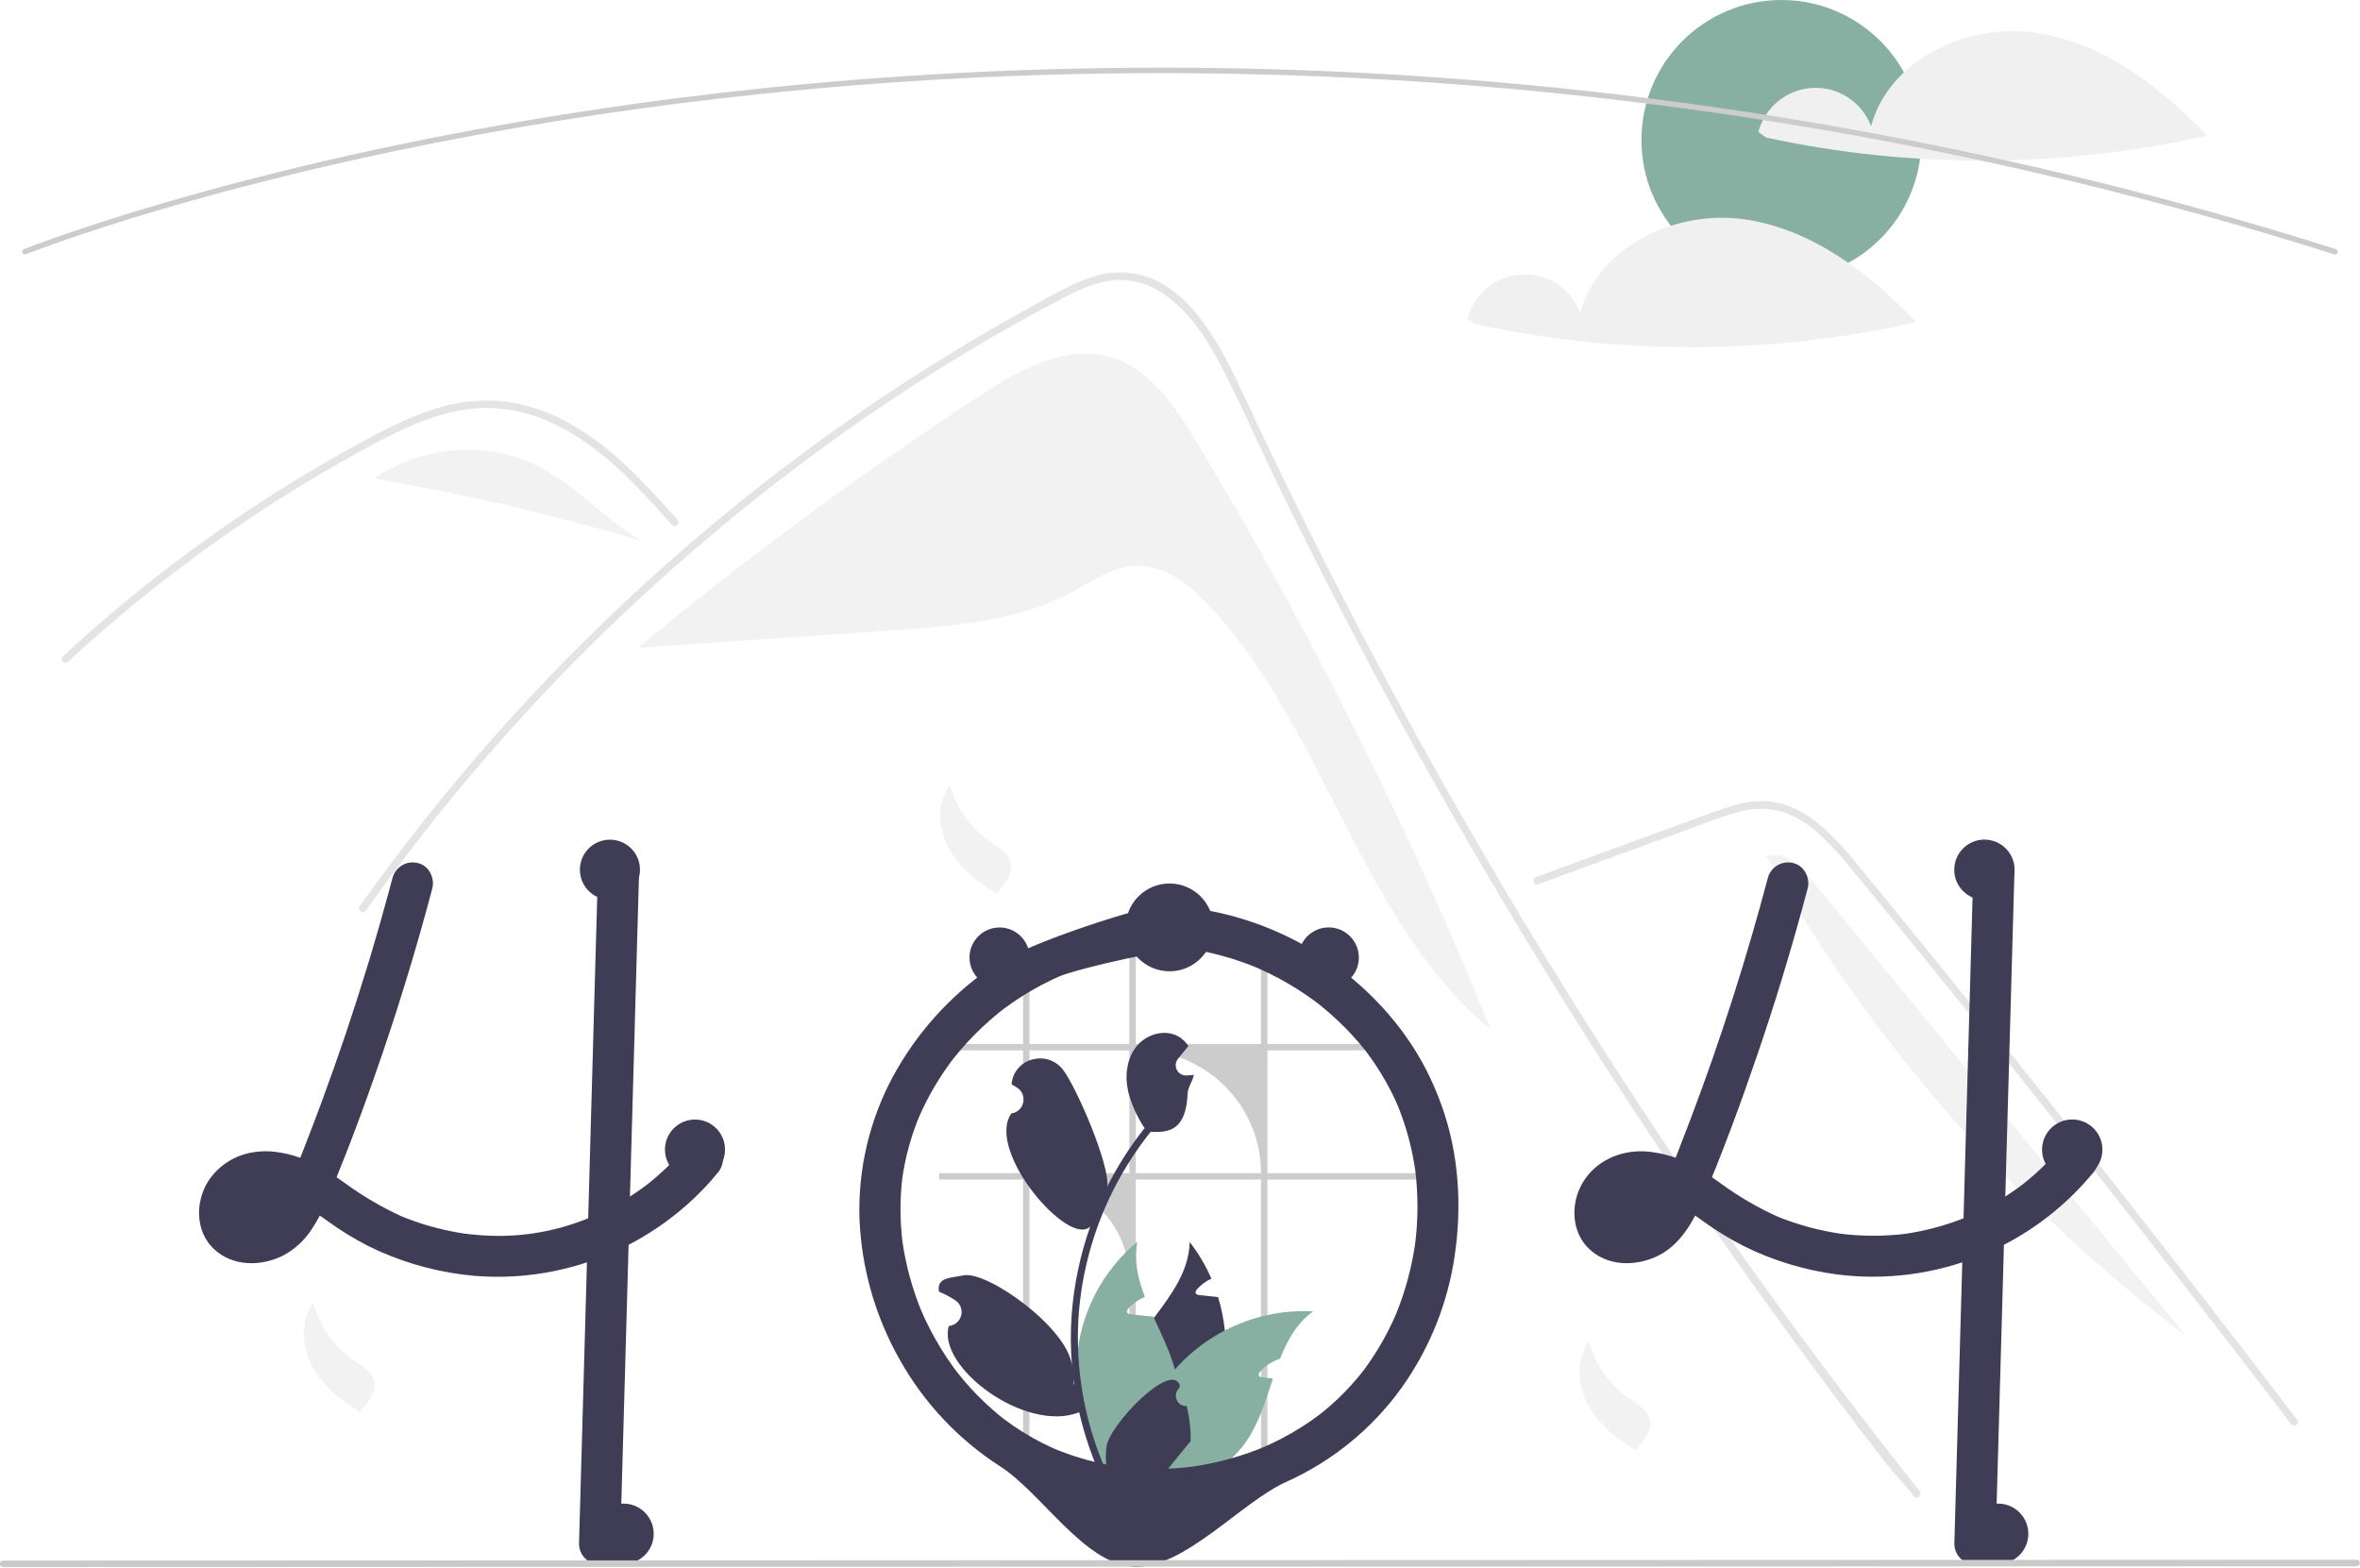
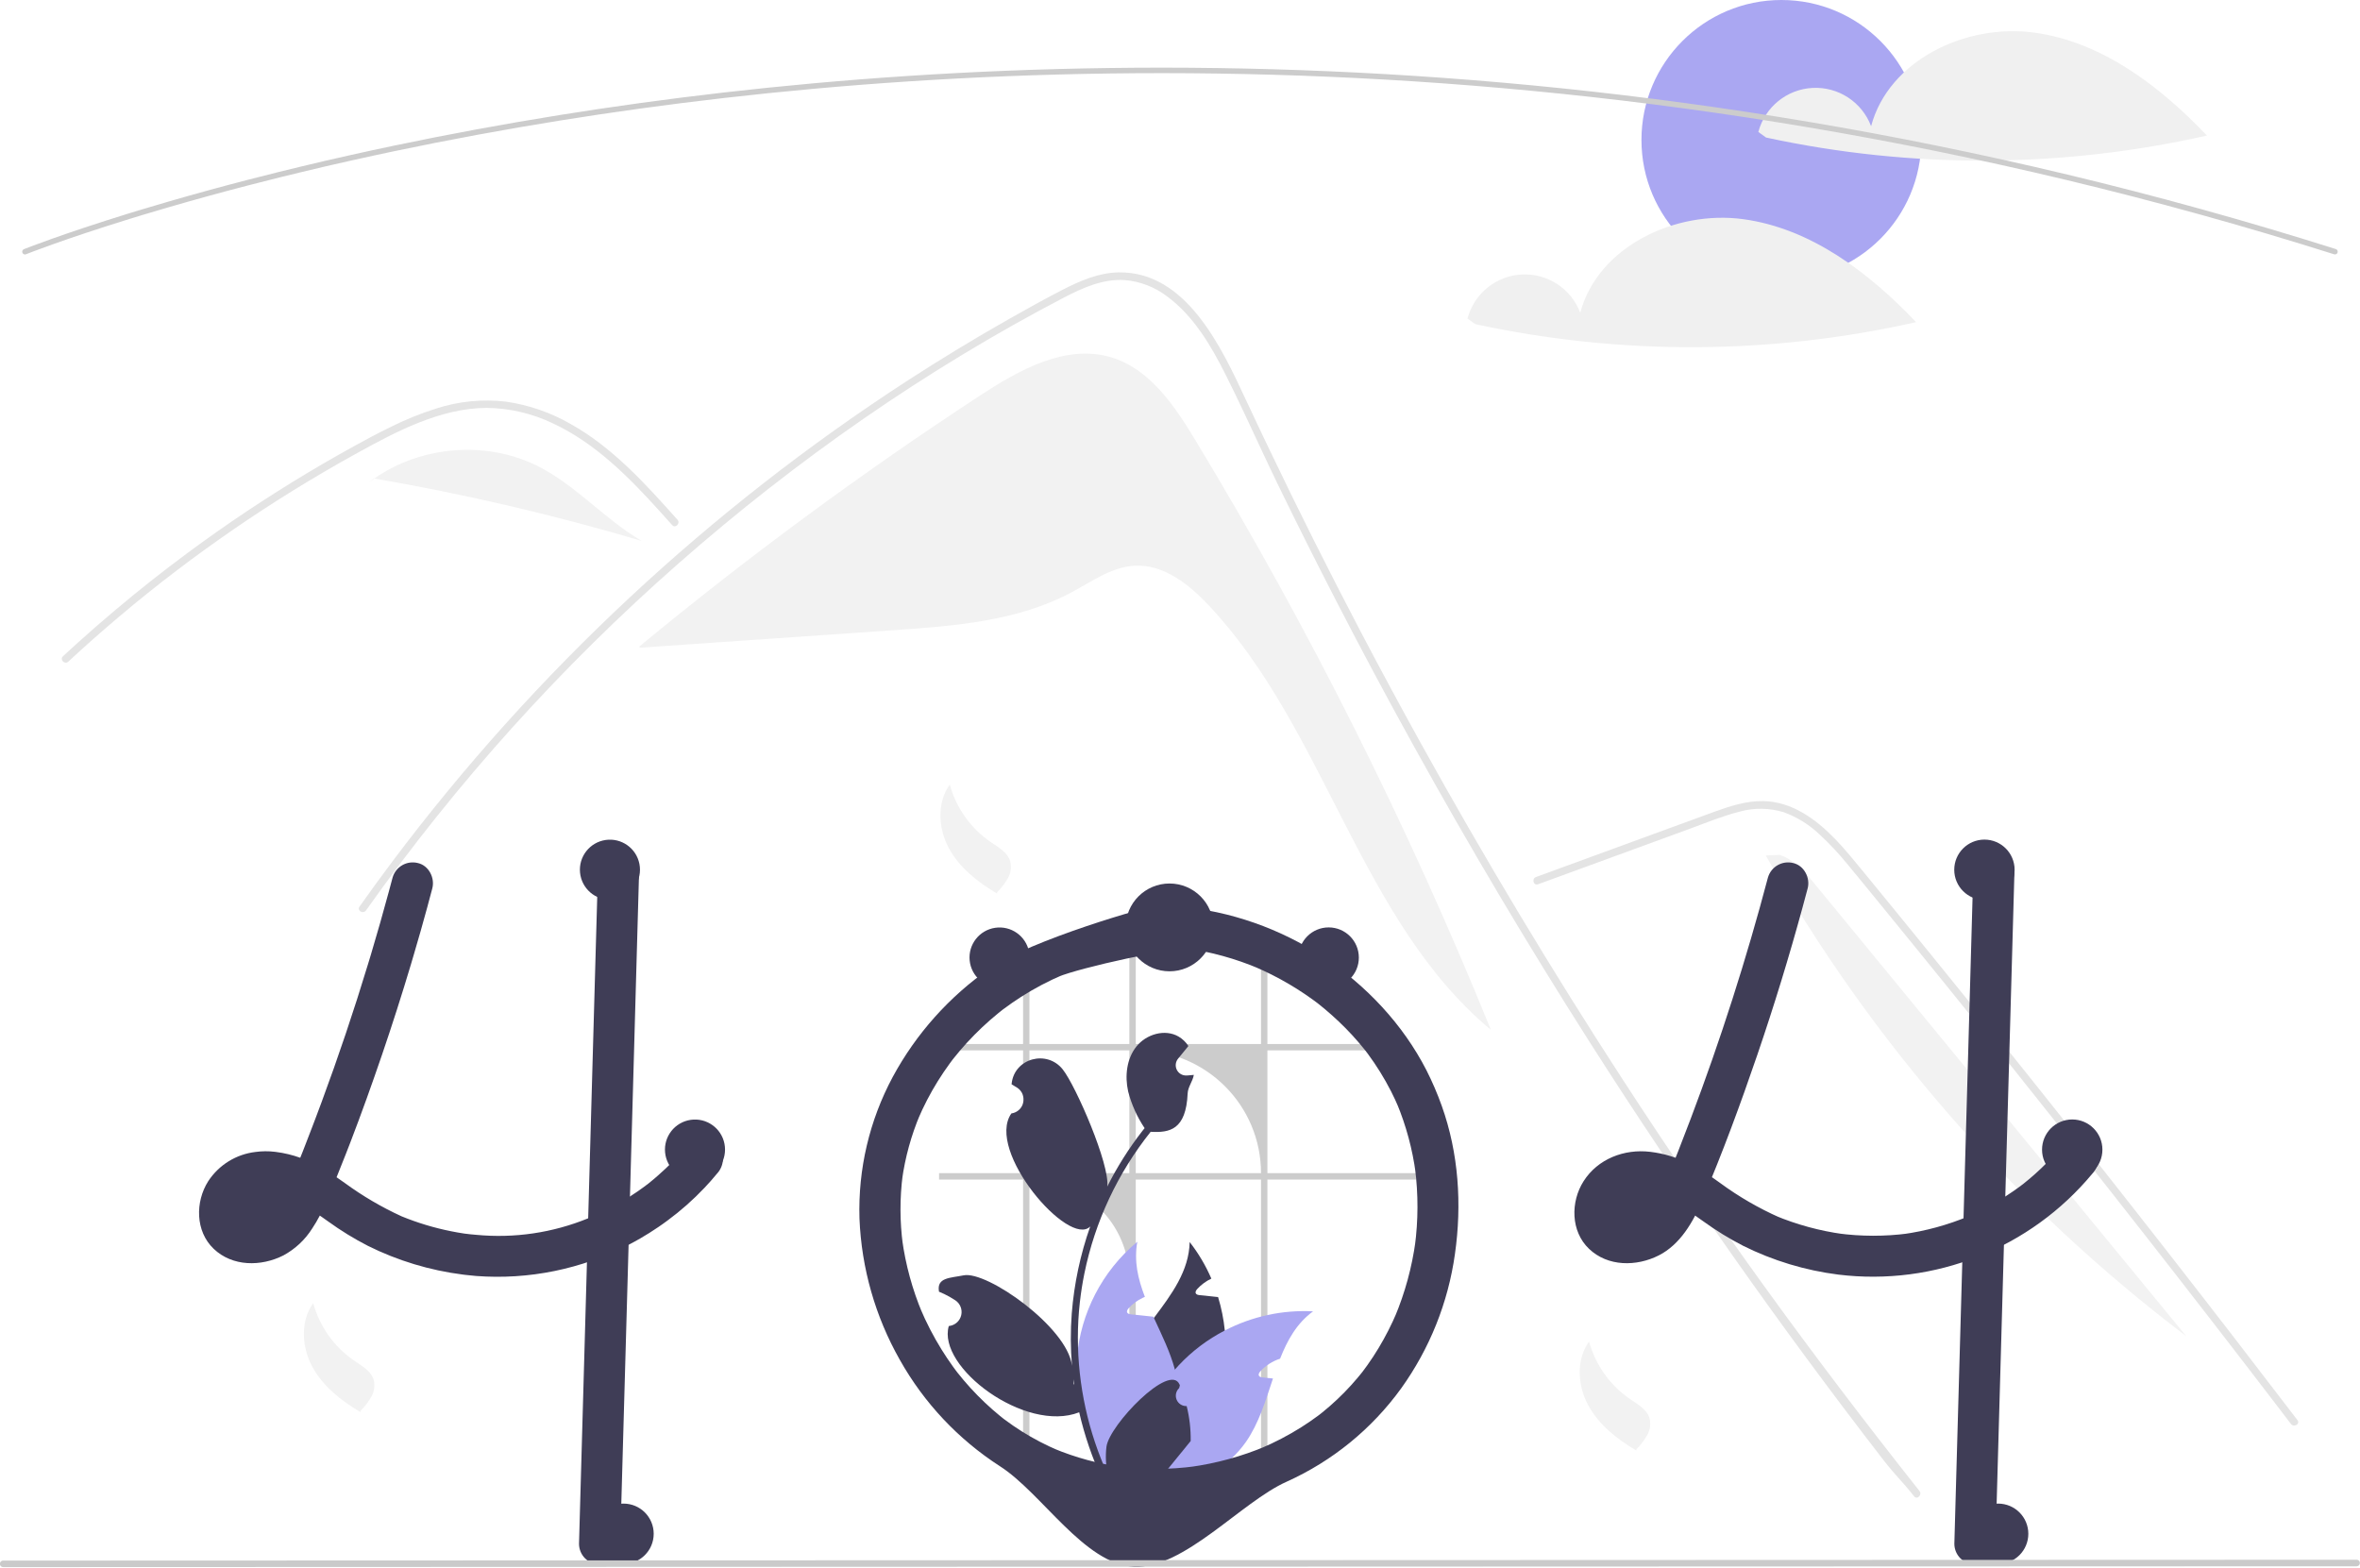
<svg xmlns="http://www.w3.org/2000/svg" data-name="Layer 1" width="860.131" height="571.148" viewBox="0 0 860.131 571.148">
  <path d="M605.67,324.953c-7.669-12.684-16.757-26.228-30.99-30.37-16.482-4.796-33.413,4.732-47.775,14.135a1392.157,1392.157,0,0,0-123.893,91.283l.043.492q46.226-3.188,92.451-6.376c22.265-1.535,45.296-3.283,64.972-13.816,7.467-3.997,14.745-9.336,23.206-9.708,10.512-.462,19.677,6.879,26.88,14.549,42.607,45.371,54.937,114.754,102.738,154.616A1516.995,1516.995,0,0,0,605.67,324.953Z" transform="translate(-169.9343 -164.426)" fill="#f2f2f2" />
  <path d="M867.571,709.781c-4.712-5.95-6.637-7.343-11.285-13.348q-56.764-73.416-106.708-151.792-33.924-53.23-64.483-108.504-14.549-26.278-28.3-52.969-10.67-20.695-20.865-41.638c-1.944-3.988-3.832-7.994-5.711-12.009-4.428-9.442-8.773-18.93-13.439-28.244-5.317-10.616-11.789-21.745-21.553-28.877a29.405,29.405,0,0,0-15.319-5.895c-7.948-.513-15.282,2.769-22.176,6.353-50.439,26.301-97.659,59.276-140.37,96.798A730.778,730.778,0,0,0,303.322,496.247c-1.008,1.439-3.392.064-2.374-1.384q6.009-8.498,12.257-16.813A734.817,734.817,0,0,1,500.805,303.064q18.248-11.826,37.183-22.542c6.362-3.603,12.752-7.16,19.251-10.497,6.371-3.273,13.137-6.215,20.416-6.325,24.77-.385,37.595,27.667,46.405,46.542q4.153,8.911,8.406,17.766,16.075,33.621,33.387,66.628,10.685,20.379,21.837,40.52,34.707,62.718,73.779,122.897c34.506,53.143,68.737,100.089,108.046,149.785C870.596,709.213,868.662,711.175,867.571,709.781Z" transform="translate(-169.9343 -164.426)" fill="#e4e4e4" />
  <path d="M414.916,355.804c-1.439-1.604-2.869-3.209-4.318-4.813-11.422-12.633-23.679-25.118-39.364-32.361a57.11,57.11,0,0,0-23.927-5.546c-8.562.028-16.932,2.273-24.843,5.418-3.74,1.494-7.398,3.19-11.001,4.996-4.116,2.072-8.159,4.281-12.183,6.509q-11.331,6.27-22.368,13.091-21.961,13.572-42.546,29.216-10.671,8.113-20.902,16.758-9.516,8.031-18.646,16.492c-1.302,1.201-3.245-.743-1.944-1.943,1.604-1.494,3.227-2.979,4.85-4.446q6.875-6.215,13.971-12.193,12.939-10.918,26.549-20.993,21.163-15.676,43.783-29.225,11.304-6.765,22.918-12.963c2.338-1.247,4.703-2.466,7.096-3.621a113.116,113.116,0,0,1,16.868-6.866,60.006,60.006,0,0,1,25.476-2.503,66.327,66.327,0,0,1,23.505,8.131c15.401,8.608,27.346,21.919,38.97,34.909C418.033,355.171,416.099,357.124,414.916,355.804Z" transform="translate(-169.9343 -164.426)" fill="#e4e4e4" />
  <path d="M730.477,486.711l36.905-13.498,18.323-6.702c5.968-2.183,11.921-4.667,18.09-6.23a28.539,28.539,0,0,1,16.374.209,37.738,37.738,0,0,1,12.771,7.917,103.64,103.64,0,0,1,10.475,11.186c3.989,4.794,7.92,9.639,11.868,14.467q24.441,29.891,48.563,60.041,24.121,30.15,47.92,60.556,23.857,30.48,47.385,61.216,2.882,3.765,5.76,7.534c1.06,1.388,3.449.02,2.375-1.388Q983.582,650.974,959.549,620.184q-24.092-30.864-48.516-61.466-24.424-30.601-49.179-60.937-6.167-7.558-12.354-15.099c-3.48-4.241-6.92-8.527-10.736-12.474-7.005-7.245-15.758-13.648-26.234-13.822-6.16-.102-12.121,1.852-17.844,3.923-6.17,2.232-12.325,4.506-18.486,6.759l-37.163,13.592-9.291,3.398c-1.649.603-.937,3.262.731,2.652Z" transform="translate(-169.9343 -164.426)" fill="#e4e4e4" />
  <path d="M366.377,334.526c-18.754-9.639-42.771-7.751-60.005,4.291a855.847,855.847,0,0,1,97.371,22.726C390.46,353.759,380.07,341.563,366.377,334.526Z" transform="translate(-169.9343 -164.426)" fill="#f2f2f2" />
  <path d="M306.188,338.784l-3.61,2.935c1.221-1.027,2.491-1.99,3.795-2.901C306.311,338.807,306.249,338.795,306.188,338.784Z" transform="translate(-169.9343 -164.426)" fill="#f2f2f2" />
  <path d="M831.549,486.846c-3.633-4.422-7.56-9.052-12.994-10.848l-5.073.2A575.436,575.436,0,0,0,966.749,651.418Q899.149,569.132,831.549,486.846Z" transform="translate(-169.9343 -164.426)" fill="#f2f2f2" />
  <path d="M516.084,450.367A37.481,37.481,0,0,0,531.015,471.325c2.82,1.92,6.157,3.762,7.122,7.035a8.379,8.379,0,0,1-.874,6.15,24.884,24.884,0,0,1-3.861,5.041l-.137.512c-6.998-4.147-13.656-9.393-17.522-16.551s-4.406-16.539.341-23.145" transform="translate(-169.9343 -164.426)" fill="#f2f2f2" />
  <path d="M749.084,653.367A37.481,37.481,0,0,0,764.015,674.325c2.82,1.92,6.157,3.762,7.122,7.035a8.379,8.379,0,0,1-.874,6.15,24.884,24.884,0,0,1-3.861,5.041l-.137.512c-6.998-4.147-13.656-9.393-17.522-16.551s-4.406-16.539.341-23.145" transform="translate(-169.9343 -164.426)" fill="#f2f2f2" />
  <path d="M284.084,639.367A37.481,37.481,0,0,0,299.015,660.325c2.82,1.92,6.157,3.762,7.122,7.035a8.379,8.379,0,0,1-.874,6.15,24.884,24.884,0,0,1-3.861,5.041l-.137.512c-6.998-4.147-13.656-9.393-17.522-16.551s-4.406-16.539.341-23.145" transform="translate(-169.9343 -164.426)" fill="#f2f2f2" />
-   <circle cx="649.249" cy="51" r="51" fill="#87b0a2" />
+   <circle cx="649.249" cy="51" r="51" fill="#aaa7f2" />
  <path d="M911.219,176.296c-24.717-3.341-52.935,10.019-59.341,34.124a21.597,21.597,0,0,0-41.094,2.109l2.83,2.027a372.275,372.275,0,0,0,160.659-.726C957.079,195.76,935.935,179.637,911.219,176.296Z" transform="translate(-169.9343 -164.426)" fill="#f0f0f0" />
  <path d="M805.219,244.296c-24.717-3.341-52.935,10.019-59.341,34.124a21.597,21.597,0,0,0-41.094,2.109l2.83,2.027a372.275,372.275,0,0,0,160.659-.726C851.079,263.76,829.935,247.637,805.219,244.296Z" transform="translate(-169.9343 -164.426)" fill="#f0f0f0" />
  <path d="M1020.946,257.154a.982.982,0,0,1-.302-.047C756.237,173.489,523.199,184.424,374.264,208.321c-20.269,3.251-40.591,7.006-60.404,11.161-5.058,1.06-10.306,2.195-15.597,3.378-6.319,1.407-12.554,2.856-18.532,4.306q-3.873.917-7.595,1.849c-3.758.928-7.572,1.895-11.66,2.957-4.568,1.178-9.209,2.413-13.797,3.672a.442.442,0,0,1-.051.015l0.0.001c-5.183,1.415-10.338,2.871-15.323,4.325-2.698.779-5.304,1.548-7.799,2.307-.279.077-.526.151-.776.228l-.536.163c-.311.095-.617.188-.924.275l-.02.006 0.0.001-.812.252c-.968.293-1.912.579-2.841.864-24.545,7.566-38.038,12.949-38.171,13.002a1,1,0,1,1-.744-1.856c.134-.053,13.693-5.463,38.328-13.058.932-.286,1.879-.572,2.85-.866l.754-.234c.026-.01.052-.018.078-.025.305-.087.61-.18.919-.273l.537-.163c.268-.081.531-.161.801-.235,2.479-.754,5.093-1.524,7.798-2.307,4.987-1.455,10.147-2.911,15.334-4.328.016-.006.033-.01.049-.015v-.001c4.604-1.263,9.263-2.503,13.845-3.685,4.094-1.063,7.915-2.032,11.68-2.962q3.738-.93,7.609-1.853c5.985-1.451,12.233-2.902,18.563-4.312,5.299-1.184,10.556-2.322,15.622-3.383,19.843-4.162,40.198-7.923,60.497-11.179C523.096,182.415,756.467,171.463,1021.246,255.201a1.0 1,0,0,1-.301,1.953Z" transform="translate(-169.9343 -164.426)" fill="#ccc" />
  <path d="M432.923,584.266a6.729,6.729,0,0,0-1.7-2.67,6.43,6.43,0,0,0-.92-.71c-2.61-1.74-6.51-2.13-8.99,0a5.81,5.81,0,0,0-.69.71q-1.11,1.365-2.28,2.67c-1.28,1.46-2.59,2.87-3.96,4.24-.39.38-.78.77-1.18,1.15-.23.23-.46.45-.69.67-.88.84-1.78,1.65-2.69,2.45-.48.43-.96.85-1.45,1.26-.73.61-1.46,1.22-2.2,1.81-.07.05-.14.1-.21.16-.02.01-.03.03-.05.04-.01,0-.02,0-.03.02a.179.179,0,0,0-.07.05c-.22.15-.37.25-.48.34.04-.02.08-.05.12-.07-.18.14-.37.28-.55.42-1.75,1.29-3.54,2.53-5.37,3.69a99.21,99.21,0,0,1-14.22,7.55c-.33.13-.67.27-1.01.4a85.97,85.97,0,0,1-40.85,6.02q-2.13-.165-4.26-.45c-1.64-.24-3.27-.53-4.89-.86a97.932,97.932,0,0,1-18.02-5.44,118.652,118.652,0,0,1-20.66-12.12c-1-.71-2.01-1.42-3.02-2.11,1.15-2.82,2.28-5.64,3.38-8.48.55-1.37,1.08-2.74,1.6-4.12,4.09-10.63,7.93-21.36,11.61-32.13q5.58-16.365,10.53-32.92.51-1.68.99-3.36,2.595-8.745,4.98-17.53c.15-.57.31-1.13.45-1.7q.69-2.52,1.35-5.04c1-3.79-1.26-8.32-5.24-9.23a7.634,7.634,0,0,0-9.22,5.24c-.43,1.62-.86,3.23-1.3,4.85q-3.165,11.745-6.66,23.41-.51,1.68-1.02,3.36-7.71,25.41-16.93,50.31-1.11,3.015-2.25,6.01c-.37.98-.74,1.96-1.12,2.94-.73,1.93-1.48,3.86-2.23,5.79-.43,1.13-.87,2.26-1.31,3.38-.29.71-.57,1.42-.85,2.12a41.809,41.809,0,0,0-8.81-2.12l-.48-.06a27.397,27.397,0,0,0-7.01.06,23.914,23.914,0,0,0-17.24,10.66c-4.77,7.51-4.71,18.25,1.98,24.63,6.89,6.57,17.32,6.52,25.43,2.41a28.351,28.351,0,0,0,10.52-9.86,50.569,50.569,0,0,0,2.74-4.65c.21.14.42.28.63.43.8.56,1.6,1.13,2.39,1.69a111.738,111.738,0,0,0,14.51,8.91,108.359,108.359,0,0,0,34.62,10.47c.27.03.53.07.8.1,1.33.17,2.67.3,4.01.41a103.782,103.782,0,0,0,55.58-11.36q2.175-1.125,4.31-2.36,3.315-1.92,6.48-4.08c1.15-.78,2.27-1.57,3.38-2.4a101.042,101.042,0,0,0,13.51-11.95q2.355-2.475,4.51-5.11a8.061,8.061,0,0,0,2.2-5.3A7.564,7.564,0,0,0,432.923,584.266Zm-165.59,23.82c.21-.15.42-.31.62-.47C267.893,607.766,267.603,607.936,267.333,608.086Zm3.21-3.23c-.23.26-.44.52-.67.78a23.366,23.366,0,0,1-2.25,2.2c-.11.1-.23.2-.35.29a.01.01,0,0,0-.01.01,3.804,3.804,0,0,0-.42.22q-.645.39-1.32.72a17.005,17.005,0,0,1-2.71.75,16.799,16.799,0,0,1-2.13.02h-.02a14.823,14.823,0,0,1-1.45-.4c-.24-.12-.47-.26-.7-.4-.09-.08-.17-.16-.22-.21a2.44,2.44,0,0,1-.27-.29.01.01,0,0,0-.01-.01c-.11-.2-.23-.4-.34-.6a.031.031,0,0,1-.01-.02c-.08-.25-.15-.51-.21-.77a12.511,12.511,0,0,1,.01-1.37,13.467,13.467,0,0,1,.54-1.88,11.068,11.068,0,0,1,.69-1.26c.02-.04.12-.2.23-.38.01-.01.01-.01.01-.02.15-.17.3-.35.46-.51.27-.3.56-.56.85-.83a18.022,18.022,0,0,1,1.75-1.01,19.481,19.481,0,0,1,2.93-.79,24.989,24.989,0,0,1,4.41.04,30.301,30.301,0,0,1,4.1,1.01,36.945,36.945,0,0,1-2.77,4.54C270.623,604.746,270.583,604.806,270.543,604.856Zm-11.12-3.29a2.18,2.18,0,0,1-.31.39A1.409,1.409,0,0,1,259.423,601.566Z" transform="translate(-169.9343 -164.426)" fill="#3f3d56" />
  <path d="M402.863,482.136q-.135,4.71-.27,9.42-.285,10.455-.59,20.92-.315,11.775-.66,23.54-.165,6.075-.34,12.15-.465,16.365-.92,32.72c-.03,1.13-.07,2.25-.1,3.38q-.225,8.115-.45,16.23-.255,8.805-.5,17.61-.18,6.6-.37,13.21-1.35,47.895-2.7,95.79a7.648,7.648,0,0,1-7.5,7.5,7.561,7.561,0,0,1-7.5-7.5q.75-26.94,1.52-53.88.675-24.36,1.37-48.72.225-8.025.45-16.06.345-12.09.68-24.18c.03-1.13.07-2.25.1-3.38.02-.99.05-1.97.08-2.96q.66-23.475,1.32-46.96.27-9.24.52-18.49.3-10.545.6-21.08c.09-3.09.17-6.17.26-9.26a7.648,7.648,0,0,1,7.5-7.5A7.561,7.561,0,0,1,402.863,482.136Z" transform="translate(-169.9343 -164.426)" fill="#3f3d56" />
  <path d="M814.291,484.217a893.238,893.238,0,0,1-28.161,87.941c-3.007,7.946-6.083,15.877-9.371,23.712l.756-1.792a54.583,54.583,0,0,1-5.59,10.612q-.229.321-.467.636,1.166-1.49.443-.589c-.254.301-.505.602-.768.895a23.664,23.664,0,0,1-2.249,2.203q-.301.258-.612.504l.938-.729c-.109.257-.873.597-1.111.743a18.254,18.254,0,0,1-2.405,1.219l1.792-.756a19.086,19.086,0,0,1-4.231,1.161l1.994-.268a17.021,17.021,0,0,1-4.298.046l1.994.268a14.002,14.002,0,0,1-3.405-.917l1.792.756a12.012,12.012,0,0,1-1.679-.896c-.271-.177-1.105-.809-.015.025,1.133.866.146.074-.088-.156-.194-.192-.37-.4-.56-.595-.882-.905.996,1.557.397.499a18.182,18.182,0,0,1-.878-1.637l.756,1.792a11.925,11.925,0,0,1-.728-2.651l.268,1.994a13.651,13.651,0,0,1-.003-3.405l-.268,1.994a15.964,15.964,0,0,1,.995-3.68l-.756,1.792a16.729,16.729,0,0,1,1.178-2.298,6.729,6.729,0,0,1,.729-1.071c.049.016-1.269,1.513-.569.757.183-.198.354-.406.539-.602.296-.314.614-.601.926-.898,1.045-.994-1.462.966-.257.179a19.049,19.049,0,0,1,2.749-1.499l-1.792.756a20.311,20.311,0,0,1,4.995-1.34l-1.994.268a25.628,25.628,0,0,1,6.461.076l-1.994-.268a33.211,33.211,0,0,1,7.892,2.22l-1.792-.756c5.39,2.314,10.163,5.749,14.928,9.118a111.95,111.95,0,0,0,14.506,8.906,108.388,108.388,0,0,0,34.622,10.474,103.933,103.933,0,0,0,92.586-36.752,8.078,8.078,0,0,0,2.197-5.303,7.632,7.632,0,0,0-2.197-5.303c-2.752-2.526-7.949-3.239-10.607,0a95.636,95.636,0,0,1-8.107,8.727q-2.017,1.914-4.142,3.71-1.214,1.026-2.461,2.011c-.393.311-1.619,1.138.263-.197-.431.306-.845.64-1.271.955a99.269,99.269,0,0,1-20.332,11.565l1.792-.756a96.836,96.836,0,0,1-24.171,6.622l1.994-.268a97.643,97.643,0,0,1-25.754-.038l1.994.268a99.8,99.8,0,0,1-24.857-6.77l1.792.756a116.025,116.025,0,0,1-21.736-12.591,86.877,86.877,0,0,0-11.113-6.994,42.824,42.824,0,0,0-14.438-4.389c-9.439-1.111-19.057,2.566-24.246,10.72-4.776,7.505-4.714,18.244,1.974,24.625,6.888,6.572,17.318,6.517,25.436,2.406,7.817-3.959,12.513-12.185,15.815-19.942,7.431-17.455,14.01-35.314,20.14-53.263q9.097-26.637,16.499-53.813.917-3.366,1.807-6.739c1.001-3.789-1.261-8.32-5.238-9.226a7.633,7.633,0,0,0-9.226,5.238Z" transform="translate(-169.9343 -164.426)" fill="#3f3d56" />
  <path d="M889.124,482.136l-2.7,95.793-2.685,95.294-1.518,53.884a7.565,7.565,0,0,0,7.5,7.5,7.649,7.649,0,0,0,7.5-7.5l2.7-95.793,2.685-95.294,1.518-53.884a7.565,7.565,0,0,0-7.5-7.5,7.649,7.649,0,0,0-7.5,7.5Z" transform="translate(-169.9343 -164.426)" fill="#3f3d56" />
  <path d="M629.526,700.361h2.329V594.319h54.329v-2.323H631.855V547.252H673.81q-.923-1.173-1.899-2.317H631.855V515.382c-.77-.328-1.547-.645-2.329-.944V544.935h-45.652V507.07c-.782.036-1.553.09-2.329.155v37.71h-36.42V516.684c-.782.346-1.553.711-2.317,1.093V544.935h-30.616v2.317h30.616v44.744h-30.616v2.323h30.616V700.361h2.317V594.319a36.413,36.413,0,0,1,36.42,36.42v69.622h2.329V594.319h45.652Zm-84.401-108.365V547.252h36.42v44.744Zm38.749,0V547.252h.914a44.741,44.741,0,0,1,44.738,44.744Z" transform="translate(-169.9343 -164.426)" opacity="0.2" />
  <path d="M615.303,668.566a63.059,63.059,0,0,1-20.05,33.7c-.74.64-1.48,1.26-2.25,1.87q-2.805.255-5.57.52c-1.53.14-3.04.29-4.54.43l-.27.03-.19-1.64-.76-6.64a37.623,37.623,0,0,1-3.3-32.44c2.64-7.12,7.42-13.41,12.12-19.65,6.49-8.62,12.8-17.14,13.03-27.65a60.544,60.544,0,0,1,7.9,13.33,16.432,16.432,0,0,0-5.12,3.77c-.41.45-.82,1.08-.54,1.62.24.46.84.57,1.36.63,1.25.13,2.51.26,3.76.39,1,.11,2,.21,3,.32a63.99,63.99,0,0,1,2.45,12.18A61.189,61.189,0,0,1,615.303,668.566Z" transform="translate(-169.9343 -164.426)" fill="#3f3d56" />
-   <path d="M648.503,642.356c-5.9,4.29-9.35,10.46-12.03,17.26a16.628,16.628,0,0,0-7.17,4.58c-.41.45-.82,1.08-.54,1.62.24.46.84.57,1.36.63,1.25.13,2.51.26,3.76.39-2.68,8.04-5.14,16.36-9.88,23.15a36.989,36.989,0,0,1-12.03,10.91,38.492,38.492,0,0,1-4.02,1.99q-7.62.585-14.95,1.25-2.805.255-5.57.52c-1.53.14-3.04.29-4.54.43q-.015-.825,0-1.65a63.304,63.304,0,0,1,15.25-39.86c.45-.52.91-1.03,1.38-1.54a61.792,61.792,0,0,1,16.81-12.7A62.654,62.654,0,0,1,648.503,642.356Z" transform="translate(-169.9343 -164.426)" fill="#87b0a2" />
-   <path d="M589.163,699.526l-1.15,3.4-.58,1.73c-1.53.14-3.04.29-4.54.43l-.27.03c-1.66.17-3.31.34-4.96.51-.43-.5-.86-1.01-1.28-1.53a62.03,62.03,0,0,1,8.07-87.11c-1.32,6.91.22,13.53,2.75,20.1-.27.11-.53.22-.78.34a16.432,16.432,0,0,0-5.12,3.77c-.41.45-.82,1.08-.54,1.62.24.46.84.57,1.36.63,1.25.13,2.51.26,3.76.39,1,.11,2,.21,3,.32q.705.075,1.41.15c.07.15.13.29.2.44,2.85,6.18,5.92,12.39,7.65,18.83a43.666,43.666,0,0,1,1.02,4.91A37.604,37.604,0,0,1,589.163,699.526Z" transform="translate(-169.9343 -164.426)" fill="#87b0a2" />
+   <path d="M648.503,642.356c-5.9,4.29-9.35,10.46-12.03,17.26a16.628,16.628,0,0,0-7.17,4.58c-.41.45-.82,1.08-.54,1.62.24.46.84.57,1.36.63,1.25.13,2.51.26,3.76.39-2.68,8.04-5.14,16.36-9.88,23.15a36.989,36.989,0,0,1-12.03,10.91,38.492,38.492,0,0,1-4.02,1.99q-7.62.585-14.95,1.25-2.805.255-5.57.52c-1.53.14-3.04.29-4.54.43q-.015-.825,0-1.65a63.304,63.304,0,0,1,15.25-39.86c.45-.52.91-1.03,1.38-1.54a61.792,61.792,0,0,1,16.81-12.7A62.654,62.654,0,0,1,648.503,642.356Z" transform="translate(-169.9343 -164.426)" fill="#aaa7f2" />
+   <path d="M589.163,699.526l-1.15,3.4-.58,1.73c-1.53.14-3.04.29-4.54.43l-.27.03c-1.66.17-3.31.34-4.96.51-.43-.5-.86-1.01-1.28-1.53a62.03,62.03,0,0,1,8.07-87.11c-1.32,6.91.22,13.53,2.75,20.1-.27.11-.53.22-.78.34a16.432,16.432,0,0,0-5.12,3.77c-.41.45-.82,1.08-.54,1.62.24.46.84.57,1.36.63,1.25.13,2.51.26,3.76.39,1,.11,2,.21,3,.32q.705.075,1.41.15c.07.15.13.29.2.44,2.85,6.18,5.92,12.39,7.65,18.83a43.666,43.666,0,0,1,1.02,4.91A37.604,37.604,0,0,1,589.163,699.526Z" transform="translate(-169.9343 -164.426)" fill="#aaa7f2" />
  <path d="M689.821,554.487c-8.609-16.792-21.946-30.921-37.632-41.304a114.237,114.237,0,0,0-52.563-18.38q-3.69-.335-7.399-.393c-2.921-.044-46.866,12.632-61.587,22.982a114.295,114.295,0,0,0-35.333,39.527,102.5,102.5,0,0,0-12.126,51.633,113.564,113.564,0,0,0,14.703,51.476,110.475,110.475,0,0,0,36.444,38.746C549.667,708.561,565.074,734.51,583.183,735.426c18.246.923,39.054-23.555,55.695-30.987a104.425,104.425,0,0,0,41.726-34.005,110.25,110.25,0,0,0,19.599-48.948c2.574-18.083,1.374-36.733-4.801-54.016a111.86,111.86,0,0,0-5.58-12.983c-1.78-3.505-6.996-4.796-10.261-2.691a7.68,7.68,0,0,0-2.691,10.261q1.568,3.088,2.915,6.278l-.756-1.792a101.151,101.151,0,0,1,6.876,25.538l-.268-1.994a109.229,109.229,0,0,1-.066,28.683l.268-1.994a109.734,109.734,0,0,1-7.555,27.674l.756-1.792a104.212,104.212,0,0,1-6.672,13.098q-1.923,3.186-4.081,6.222c-.632.888-1.283,1.761-1.939,2.631-.856,1.136,1.167-1.483.282-.369-.151.19-.3.38-.452.569q-.681.852-1.382,1.688a93.613,93.613,0,0,1-10.176,10.384q-1.366,1.192-2.778,2.331c-.469.378-.932.773-1.421,1.125.019-.013,1.58-1.199.656-.511-.29.216-.579.436-.87.652q-2.91,2.156-5.974,4.092a103.485,103.485,0,0,1-14.756,7.713l1.792-.756a109.215,109.215,0,0,1-27.597,7.552l1.994-.268a108.154,108.154,0,0,1-28.589.051l1.994.268a99.835,99.835,0,0,1-25.095-6.784l1.792.756a93.643,93.643,0,0,1-13.416-6.991q-3.174-2-6.184-4.247c-.286-.214-.57-.43-.855-.645-.915-.691.658.51.67.518a19.169,19.169,0,0,1-1.535-1.225q-1.454-1.184-2.861-2.422a101.989,101.989,0,0,1-10.493-10.709q-1.213-1.434-2.374-2.911c-.335-.426-.947-1.29.404.529-.178-.239-.362-.474-.542-.712q-.647-.858-1.276-1.728-2.203-3.048-4.188-6.246a109.29,109.29,0,0,1-7.805-15.108l.756,1.792a106.588,106.588,0,0,1-7.34-26.837l.268,1.994a97.866,97.866,0,0,1-.048-25.636l-.268,1.994A94.673,94.673,0,0,1,505.276,570.55l-.756,1.792a101.557,101.557,0,0,1,7.195-13.856q2.066-3.323,4.378-6.485.525-.718,1.062-1.428c.324-.428,1.215-1.493-.305.388.149-.184.293-.374.439-.56q1.269-1.608,2.6-3.165A107.402,107.402,0,0,1,530.772,536.215q1.474-1.292,2.995-2.529.691-.562,1.391-1.113c.187-.147.376-.291.562-.439-1.997,1.59-.555.433-.102.093q3.134-2.348,6.435-4.461a103.644,103.644,0,0,1,15.387-8.108l-1.792.756c7.76-3.258,42.141-10.949,48.394-10.11l-1.994-.268A106.225,106.225,0,0,1,628.768,517.419l-1.792-.756a110.313,110.313,0,0,1,12.6,6.329q3.043,1.784,5.967,3.763,1.384.937,2.738,1.915.677.489,1.346.989c.248.185.494.373.741.558,1.039.779-1.431-1.128-.342-.267a110.843,110.843,0,0,1,10.368,9.253q2.401,2.445,4.637,5.045,1.147,1.334,2.246,2.708c.364.455,1.605,2.101.084.085.372.493.747.982,1.114,1.479a97.977,97.977,0,0,1,8.392,13.538c1.793,3.498,6.987,4.802,10.261,2.691A7.677,7.677,0,0,0,689.821,554.487Z" transform="translate(-169.9343 -164.426)" fill="#3f3d56" />
  <path d="M602.431,676.882a3.78,3.78,0,0,1-2.739-6.551c.095-.379.164-.651.259-1.03q-.051-.124-.103-.247c-3.48-8.298-25.685,14.833-26.645,22.632a30.029,30.029,0,0,0,.527,10.328A120.392,120.392,0,0,1,562.778,652.01a116.202,116.202,0,0,1,.721-12.963q.597-5.293,1.657-10.511a121.787,121.787,0,0,1,24.151-51.616c6.874.384,12.898-.663,13.48-13.985.103-2.37,1.861-4.422,2.248-6.756-.656.086-1.323.14-1.979.183-.204.011-.42.021-.624.032l-.077.003a3.745,3.745,0,0,1-3.076-6.101q.425-.523.851-1.046c.43-.538.871-1.065,1.302-1.603a1.865,1.865,0,0,0,.14-.161c.495-.613.99-1.216,1.485-1.829a10.829,10.829,0,0,0-3.55-3.432c-4.959-2.905-11.801-.893-15.384,3.593-3.593,4.486-4.271,10.779-3.023,16.384a43.398,43.398,0,0,0,6.003,13.383c-.269.344-.549.678-.818,1.022a122.574,122.574,0,0,0-12.794,20.268c1.016-7.939-11.412-36.608-16.218-42.681-5.773-7.294-17.611-4.111-18.628,5.136q-.015.134-.029.268,1.071.604,2.096,1.282a5.127,5.127,0,0,1-2.067,9.33l-.105.016c-9.556,13.644,21.077,49.155,28.745,41.181a125.11,125.11,0,0,0-6.734,31.693,118.664,118.664,0,0,0,.086,19.16l-.032-.226C558.902,648.154,529.674,627.514,521.139,629.233c-4.917.99-9.76.765-9.013,5.725q.018.119.036.237a34.442,34.442,0,0,1,3.862,1.861q1.071.604,2.096,1.282a5.127,5.127,0,0,1-2.067,9.33l-.105.016c-.075.011-.14.022-.215.032-4.35,14.966,27.907,39.12,47.518,31.435h.011a125.075,125.075,0,0,0,8.402,24.528H601.679c.108-.334.204-.678.301-1.011a34.102,34.102,0,0,1-8.305-.495c2.227-2.733,4.454-5.487,6.681-8.219a1.861,1.861,0,0,0,.14-.161c1.13-1.398,2.27-2.786,3.399-4.185l.001-.002a49.952,49.952,0,0,0-1.464-12.725Zm-34.371-67.613.016-.021-.016.043Zm-6.648,59.932-.258-.581c.011-.42.011-.839,0-1.269,0-.118-.021-.237-.021-.355.097.742.183,1.485.29,2.227Z" transform="translate(-169.9343 -164.426)" fill="#3f3d56" />
  <circle cx="95.249" cy="439" r="11" fill="#3f3d56" />
  <circle cx="227.249" cy="559" r="11" fill="#3f3d56" />
  <circle cx="728.249" cy="559" r="11" fill="#3f3d56" />
  <circle cx="755.249" cy="419" r="11" fill="#3f3d56" />
  <circle cx="723.249" cy="317" r="11" fill="#3f3d56" />
  <path d="M434.183,583.426a10.949,10.949,0,1,1-.21-2.16A10.992,10.992,0,0,1,434.183,583.426Z" transform="translate(-169.9343 -164.426)" fill="#3f3d56" />
  <circle cx="484.249" cy="349" r="11" fill="#3f3d56" />
  <path d="M545.183,513.426a10.949,10.949,0,1,1-.21-2.16A10.992,10.992,0,0,1,545.183,513.426Z" transform="translate(-169.9343 -164.426)" fill="#3f3d56" />
  <path d="M403.183,481.426a10.949,10.949,0,1,1-.21-2.16A10.992,10.992,0,0,1,403.183,481.426Z" transform="translate(-169.9343 -164.426)" fill="#3f3d56" />
  <circle cx="599.249" cy="443" r="11" fill="#3f3d56" />
  <circle cx="426.249" cy="338" r="16" fill="#3f3d56" />
  <path d="M1028.875,735.267l-857.75.307a1.191,1.191,0,1,1,0-2.381l857.75-.307a1.191,1.191,0,0,1,0,2.381Z" transform="translate(-169.9343 -164.426)" fill="#cacaca" />
</svg>
